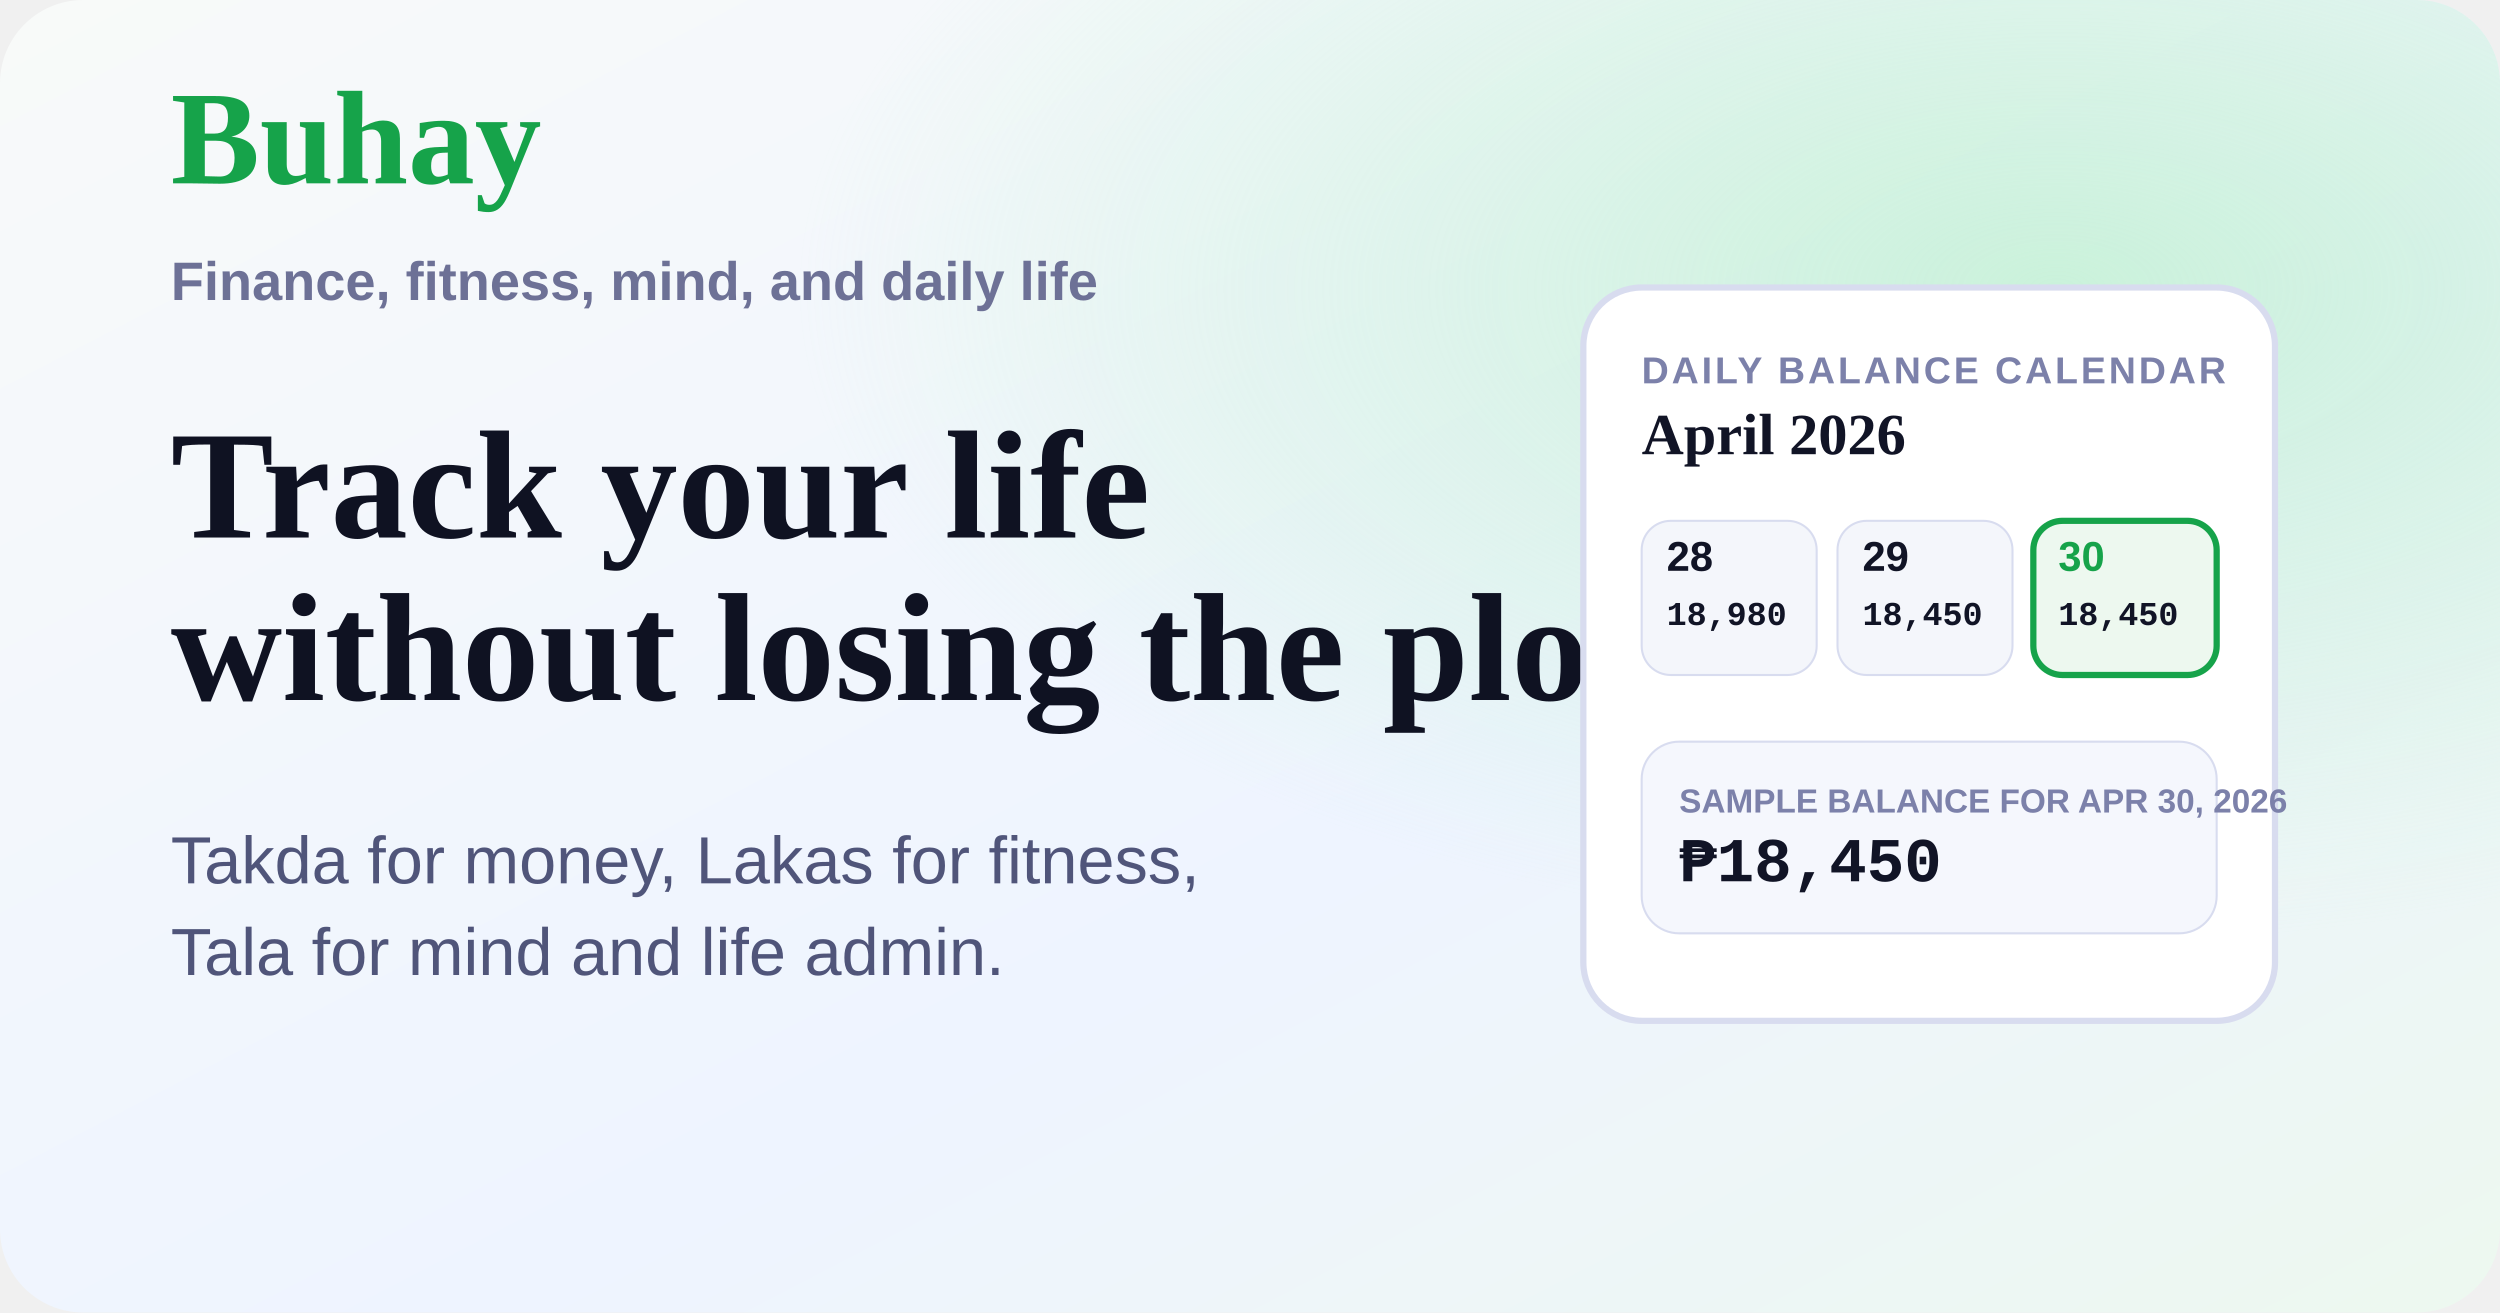
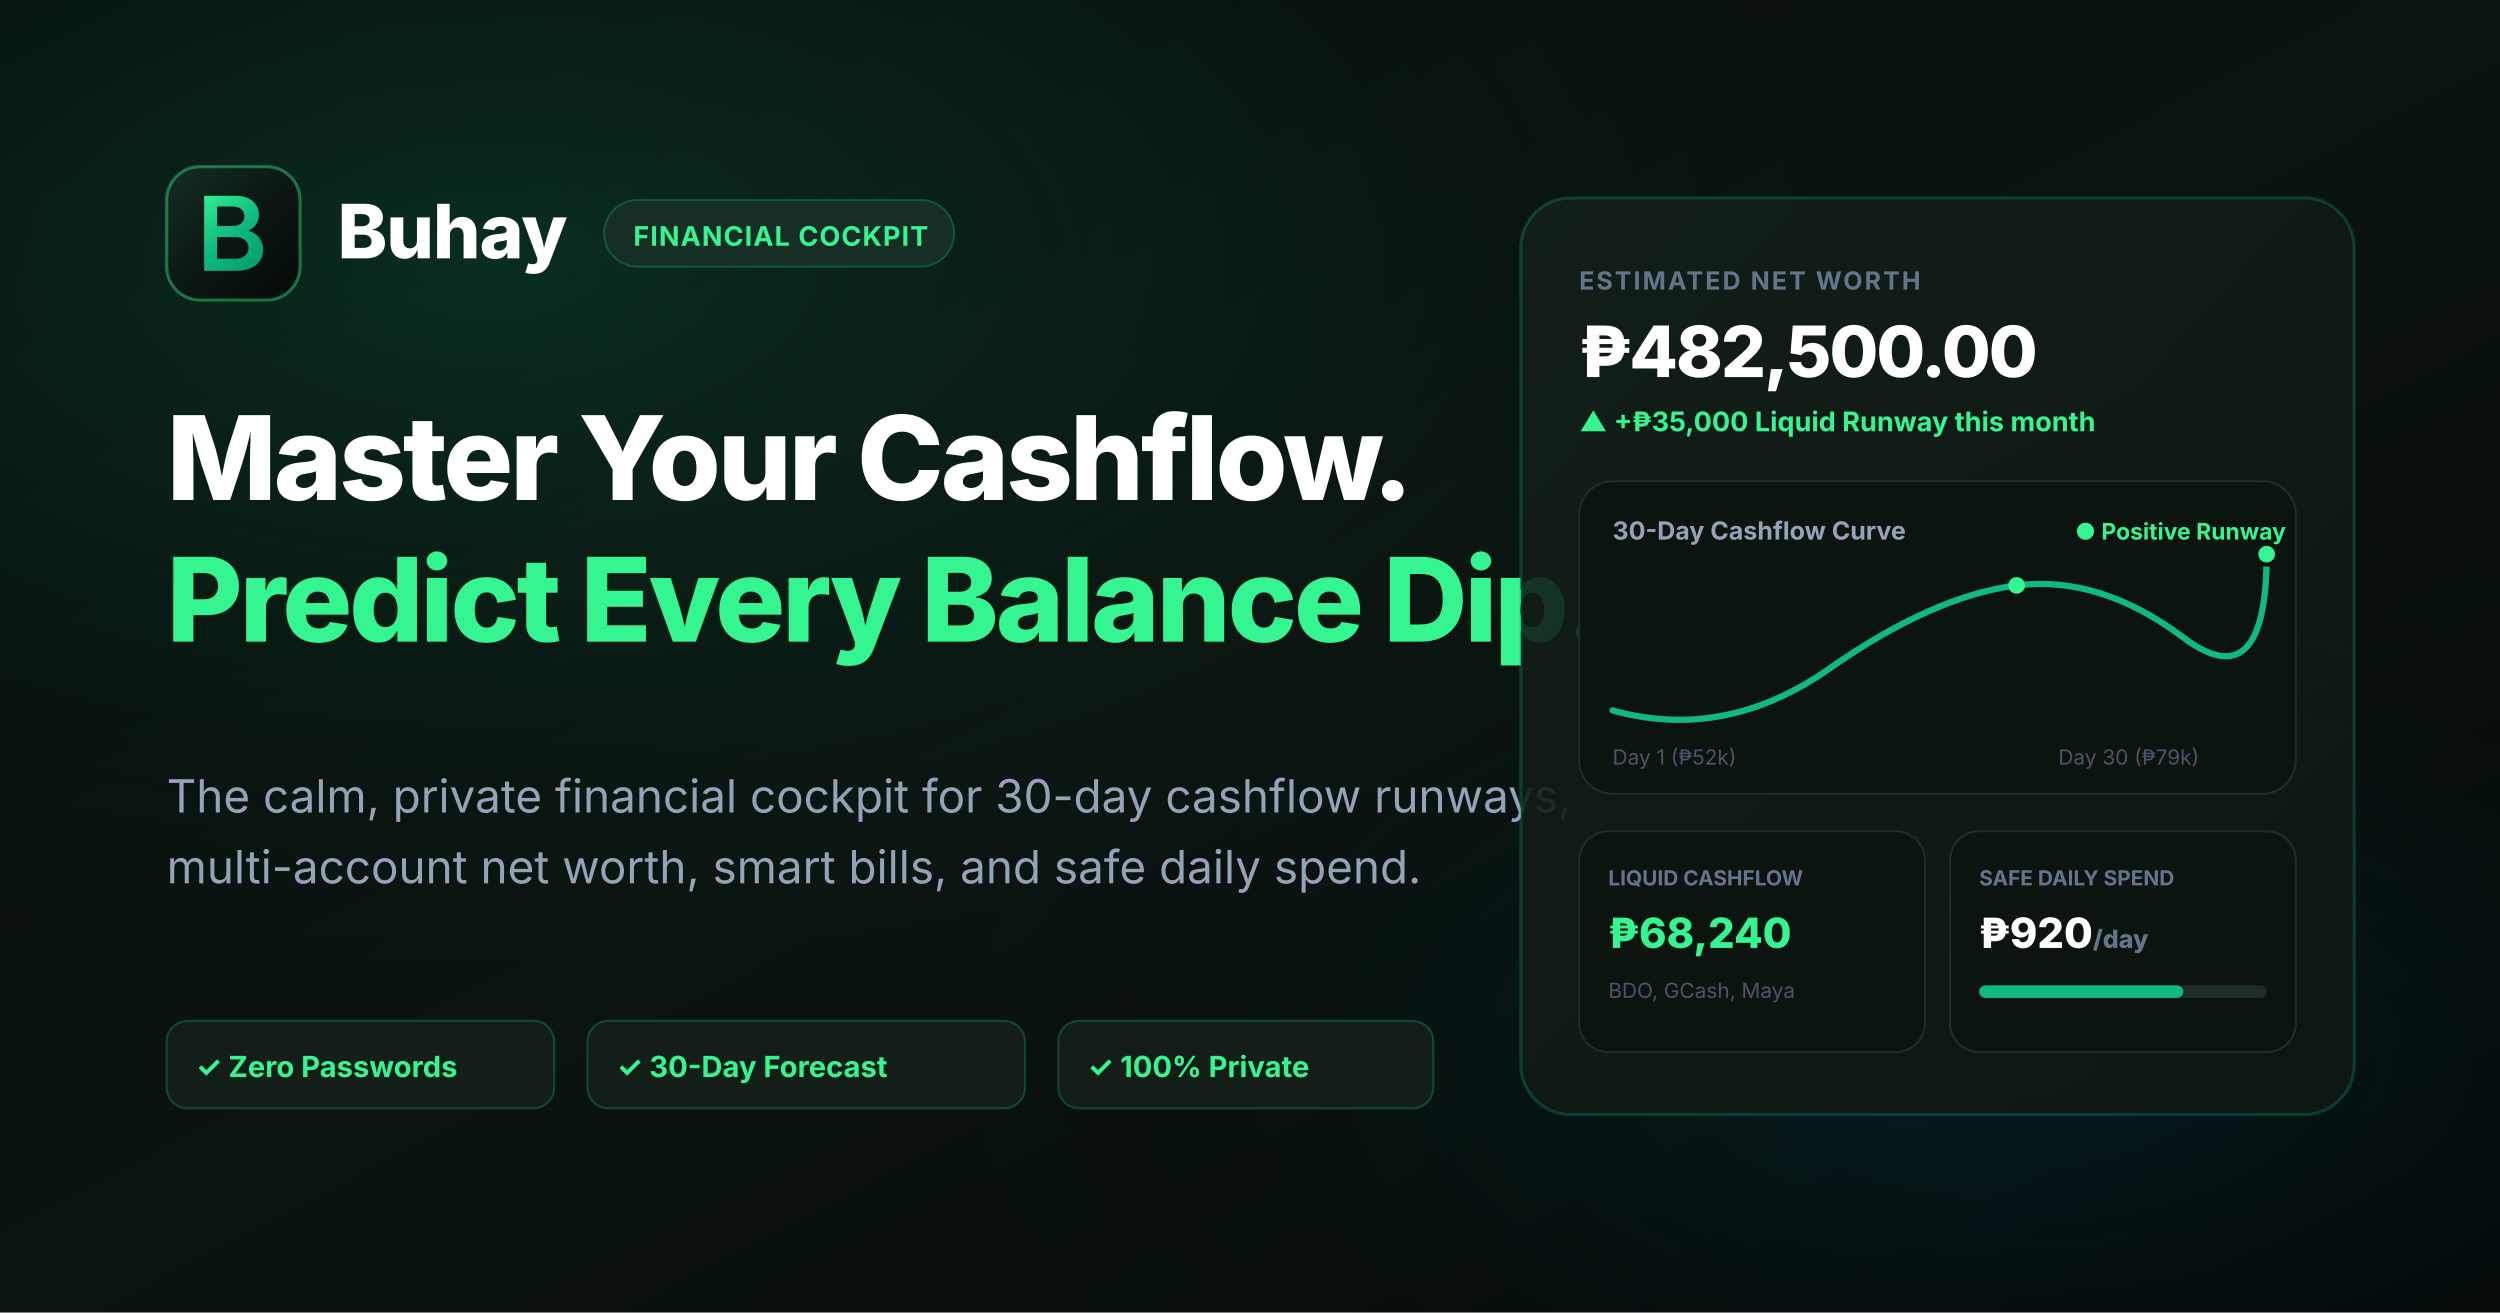
<svg xmlns="http://www.w3.org/2000/svg" width="1200" height="630" viewBox="0 0 1200 630" role="img" aria-labelledby="title desc">
  <defs>
    <linearGradient id="bg" x1="0%" y1="0%" x2="100%" y2="100%">
-       <stop offset="0%" stop-color="#f8faf9" />
-       <stop offset="60%" stop-color="#eef4ff" />
-       <stop offset="100%" stop-color="#edf8ef" />
+       <stop offset="0%" stop-color="#070b09" />
+       <stop offset="50%" stop-color="#0b1410" />
+       <stop offset="100%" stop-color="#050806" />
    </linearGradient>
-     <radialGradient id="glow" cx="82%" cy="22%" r="50%">
-       <stop offset="0%" stop-color="#baf0cb" stop-opacity="0.7" />
-       <stop offset="100%" stop-color="#baf0cb" stop-opacity="0" />
+     <radialGradient id="emeraldGlow" cx="20%" cy="20%" r="60%">
+       <stop offset="0%" stop-color="#10b981" stop-opacity="0.18" />
+       <stop offset="60%" stop-color="#059669" stop-opacity="0.04" />
+       <stop offset="100%" stop-color="#000000" stop-opacity="0" />
    </radialGradient>
+     <radialGradient id="blueGlow" cx="80%" cy="80%" r="50%">
+       <stop offset="0%" stop-color="#0284c7" stop-opacity="0.12" />
+       <stop offset="100%" stop-color="#000000" stop-opacity="0" />
+     </radialGradient>
+     <linearGradient id="logo-bg" x1="0" y1="0" x2="64" y2="64" gradientUnits="userSpaceOnUse">
+       <stop offset="0%" stop-color="#162e26" />
+       <stop offset="50%" stop-color="#0b1713" />
+       <stop offset="100%" stop-color="#050a08" />
+     </linearGradient>
+     <linearGradient id="logo-mark" x1="16" y1="12" x2="48" y2="52" gradientUnits="userSpaceOnUse">
+       <stop offset="0%" stop-color="#34f590" />
+       <stop offset="50%" stop-color="#10b981" />
+       <stop offset="100%" stop-color="#059669" />
+     </linearGradient>
+     <linearGradient id="cardGrad" x1="0%" y1="0%" x2="100%" y2="100%">
+       <stop offset="0%" stop-color="#131f19" stop-opacity="0.9" />
+       <stop offset="100%" stop-color="#0d1612" stop-opacity="0.9" />
+     </linearGradient>
  </defs>
-   <rect width="1200" height="630" fill="url(#bg)" rx="40" />
-   <rect width="1200" height="630" fill="url(#glow)" rx="40" />
-   <g transform="translate(82 88)">
-     <text x="0" y="0" fill="#16a34a" font-family="Georgia, 'Times New Roman', serif" font-size="64" font-weight="700">Buhay</text>
-     <text x="0" y="56" fill="#6d7196" font-family="Outfit, Arial, sans-serif" font-size="26" font-weight="600">Finance, fitness, mind, and daily life</text>
-     <text x="0" y="170" fill="#0f1222" font-family="Georgia, 'Times New Roman', serif" font-size="74" font-weight="700">
-       Track your life
+   <rect width="1200" height="630" fill="url(#bg)" />
+   <rect width="1200" height="630" fill="url(#emeraldGlow)" />
+   <rect width="1200" height="630" fill="url(#blueGlow)" />
+   <g transform="translate(80, 80)">
+     <g transform="translate(0, 0)">
+       <rect width="64" height="64" rx="16" fill="url(#logo-bg)" stroke="#34f590" stroke-width="1.5" stroke-opacity="0.4" />
+       <path d="M18 14h15.5c6.3 0 10.8 3.7 10.8 9.1 0 3.5-1.9 6.2-5.1 7.6 4.4 1.3 7.1 4.7 7.1 9.2 0 6.4-5.3 10.1-12.8 10.1H18V14Zm13.5 14.5c3.6 0 5.8-1.8 5.8-4.7s-2.2-4.7-5.8-4.7h-7.3v9.4h7.3Zm1.2 15.7c4.1 0 6.6-2 6.6-5.2s-2.5-5.2-6.6-5.2h-8.5v10.4h8.5Z" fill="url(#logo-mark)" />
+       <text x="82" y="44" fill="#ffffff" font-family="-apple-system, BlinkMacSystemFont, 'Inter', 'SF Pro Display', sans-serif" font-size="36" font-weight="800" letter-spacing="-0.5">Buhay</text>
+       <rect x="210" y="16" width="168" height="32" rx="16" fill="#162e26" stroke="#10b981" stroke-width="1" stroke-opacity="0.3" />
+       <text x="224" y="38" fill="#34f590" font-family="-apple-system, BlinkMacSystemFont, 'Inter', sans-serif" font-size="13" font-weight="700" letter-spacing="0.5">FINANCIAL COCKPIT</text>
+     </g>
+     <text x="0" y="160" fill="#ffffff" font-family="-apple-system, BlinkMacSystemFont, 'Inter', 'SF Pro Display', sans-serif" font-size="56" font-weight="800" letter-spacing="-1.5">
+       Master Your Cashflow.
    </text>
-     <text x="0" y="248" fill="#0f1222" font-family="Georgia, 'Times New Roman', serif" font-size="74" font-weight="700">
-       without losing the plot.
+     <text x="0" y="228" fill="#34f590" font-family="-apple-system, BlinkMacSystemFont, 'Inter', 'SF Pro Display', sans-serif" font-size="56" font-weight="800" letter-spacing="-1.5">
+       Predict Every Balance Dip.
    </text>
-     <text x="0" y="336" fill="#50557a" font-family="Outfit, Arial, sans-serif" font-size="32">
-       Takda for money, Lakas for fitness,
+     <text x="0" y="310" fill="#94a3b8" font-family="-apple-system, BlinkMacSystemFont, 'Inter', sans-serif" font-size="22" font-weight="400" line-height="1.5">
+       The calm, private financial cockpit for 30-day cashflow runways,
    </text>
-     <text x="0" y="380" fill="#50557a" font-family="Outfit, Arial, sans-serif" font-size="32">
-       Tala for mind and life admin.
+     <text x="0" y="344" fill="#94a3b8" font-family="-apple-system, BlinkMacSystemFont, 'Inter', sans-serif" font-size="22" font-weight="400">
+       multi-account net worth, smart bills, and safe daily spend.
    </text>
+     <g transform="translate(0, 410)">
+       <g transform="translate(0, 0)">
+         <rect width="186" height="42" rx="10" fill="#131e19" stroke="#10b981" stroke-width="1" stroke-opacity="0.3" />
+         <text x="14" y="27" fill="#34f590" font-family="-apple-system, BlinkMacSystemFont, 'Inter', sans-serif" font-size="14" font-weight="700">✓ Zero Passwords</text>
+       </g>
+       <g transform="translate(202, 0)">
+         <rect width="210" height="42" rx="10" fill="#131e19" stroke="#10b981" stroke-width="1" stroke-opacity="0.3" />
+         <text x="14" y="27" fill="#34f590" font-family="-apple-system, BlinkMacSystemFont, 'Inter', sans-serif" font-size="14" font-weight="700">✓ 30-Day Forecast</text>
+       </g>
+       <g transform="translate(428, 0)">
+         <rect width="180" height="42" rx="10" fill="#131e19" stroke="#10b981" stroke-width="1" stroke-opacity="0.3" />
+         <text x="14" y="27" fill="#34f590" font-family="-apple-system, BlinkMacSystemFont, 'Inter', sans-serif" font-size="14" font-weight="700">✓ 100% Private</text>
+       </g>
+     </g>
  </g>
-   <g transform="translate(760 138)">
-     <rect width="332" height="352" rx="28" fill="#ffffff" stroke="#d8dcef" stroke-width="3" />
-     <text x="28" y="46" fill="#7c81aa" font-family="Outfit, Arial, sans-serif" font-size="18" font-weight="700" letter-spacing="1.4">DAILY BALANCE CALENDAR</text>
-     <text x="28" y="80" fill="#111426" font-family="Georgia, 'Times New Roman', serif" font-size="28" font-weight="700">April 2026</text>
-     <g transform="translate(28 112)">
-       <rect width="84" height="74" rx="14" fill="#f4f6fb" stroke="#d8dcef" />
-       <text x="12" y="24" fill="#111426" font-family="Outfit, Arial, sans-serif" font-size="20" font-weight="700">28</text>
-       <text x="12" y="50" fill="#111426" font-family="'Courier New', monospace" font-size="16" font-weight="700">18,980</text>
+   <g transform="translate(730, 95)">
+     <rect width="400" height="440" rx="24" fill="url(#cardGrad)" stroke="#10b981" stroke-width="1.5" stroke-opacity="0.25" />
+     <text x="28" y="44" fill="#64748b" font-family="-apple-system, BlinkMacSystemFont, 'Inter', sans-serif" font-size="12" font-weight="700" letter-spacing="1">ESTIMATED NET WORTH</text>
+     <text x="28" y="86" fill="#ffffff" font-family="-apple-system, BlinkMacSystemFont, 'Inter', sans-serif" font-size="34" font-weight="800" letter-spacing="-1">₱482,500.00</text>
+     <text x="28" y="112" fill="#34f590" font-family="-apple-system, BlinkMacSystemFont, 'Inter', sans-serif" font-size="13" font-weight="700">▲ +₱35,000 Liquid Runway this month</text>
+     <g transform="translate(28, 136)">
+       <rect width="344" height="150" rx="16" fill="#0c1410" stroke="#1e2e26" stroke-width="1" />
+       <text x="16" y="28" fill="#94a3b8" font-family="-apple-system, BlinkMacSystemFont, 'Inter', sans-serif" font-size="12" font-weight="700">30-Day Cashflow Curve</text>
+       <text x="238" y="28" fill="#34f590" font-family="-apple-system, BlinkMacSystemFont, 'Inter', sans-serif" font-size="11" font-weight="700">● Positive Runway</text>
+       <path d="M 16 110 Q 70 125, 120 90 T 210 50 T 290 75 T 330 35" fill="none" stroke="#10b981" stroke-width="3" stroke-linecap="round" />
+       <circle cx="210" cy="50" r="4" fill="#34f590" />
+       <circle cx="330" cy="35" r="5" fill="#34f590" stroke="#0c1410" stroke-width="2" />
+       <text x="16" y="136" fill="#475569" font-family="-apple-system, BlinkMacSystemFont, 'Inter', sans-serif" font-size="10">Day 1 (₱52k)</text>
+       <text x="230" y="136" fill="#475569" font-family="-apple-system, BlinkMacSystemFont, 'Inter', sans-serif" font-size="10">Day 30 (₱79k)</text>
    </g>
-     <g transform="translate(122 112)">
-       <rect width="84" height="74" rx="14" fill="#f4f6fb" stroke="#d8dcef" />
-       <text x="12" y="24" fill="#111426" font-family="Outfit, Arial, sans-serif" font-size="20" font-weight="700">29</text>
-       <text x="12" y="50" fill="#111426" font-family="'Courier New', monospace" font-size="16" font-weight="700">18,450</text>
+     <g transform="translate(28, 304)">
+       <rect width="166" height="106" rx="14" fill="#0c1410" stroke="#1e2e26" stroke-width="1" />
+       <text x="14" y="26" fill="#64748b" font-family="-apple-system, BlinkMacSystemFont, 'Inter', sans-serif" font-size="10" font-weight="700">LIQUID CASHFLOW</text>
+       <text x="14" y="56" fill="#34f590" font-family="-apple-system, BlinkMacSystemFont, 'Inter', sans-serif" font-size="20" font-weight="800">₱68,240</text>
+       <text x="14" y="80" fill="#475569" font-family="-apple-system, BlinkMacSystemFont, 'Inter', sans-serif" font-size="10">BDO, GCash, Maya</text>
    </g>
-     <g transform="translate(216 112)">
-       <rect width="88" height="74" rx="14" fill="#edf8ef" stroke="#16a34a" stroke-width="3" />
-       <text x="12" y="24" fill="#16a34a" font-family="Outfit, Arial, sans-serif" font-size="20" font-weight="700">30</text>
-       <text x="12" y="50" fill="#111426" font-family="'Courier New', monospace" font-size="16" font-weight="700">18,450</text>
-     </g>
-     <g transform="translate(28 218)">
-       <rect width="276" height="92" rx="18" fill="#f5f7fd" stroke="#d8dcef" />
-       <text x="18" y="34" fill="#7c81aa" font-family="Outfit, Arial, sans-serif" font-size="16" font-weight="700">SAMPLE BALANCE FOR APR 30, 2026</text>
-       <text x="18" y="67" fill="#111426" font-family="'Courier New', monospace" font-size="30" font-weight="700">₱18,450</text>
+     <g transform="translate(206, 304)">
+       <rect width="166" height="106" rx="14" fill="#0c1410" stroke="#1e2e26" stroke-width="1" />
+       <text x="14" y="26" fill="#64748b" font-family="-apple-system, BlinkMacSystemFont, 'Inter', sans-serif" font-size="10" font-weight="700">SAFE DAILY SPEND</text>
+       <text x="14" y="56" fill="#ffffff" font-family="-apple-system, BlinkMacSystemFont, 'Inter', sans-serif" font-size="20" font-weight="800">₱920<tspan font-size="12" fill="#64748b">/day</tspan>
+       </text>
+       <rect x="14" y="74" width="138" height="6" rx="3" fill="#1e2e26" />
+       <rect x="14" y="74" width="98" height="6" rx="3" fill="#10b981" />
    </g>
  </g>
</svg>
